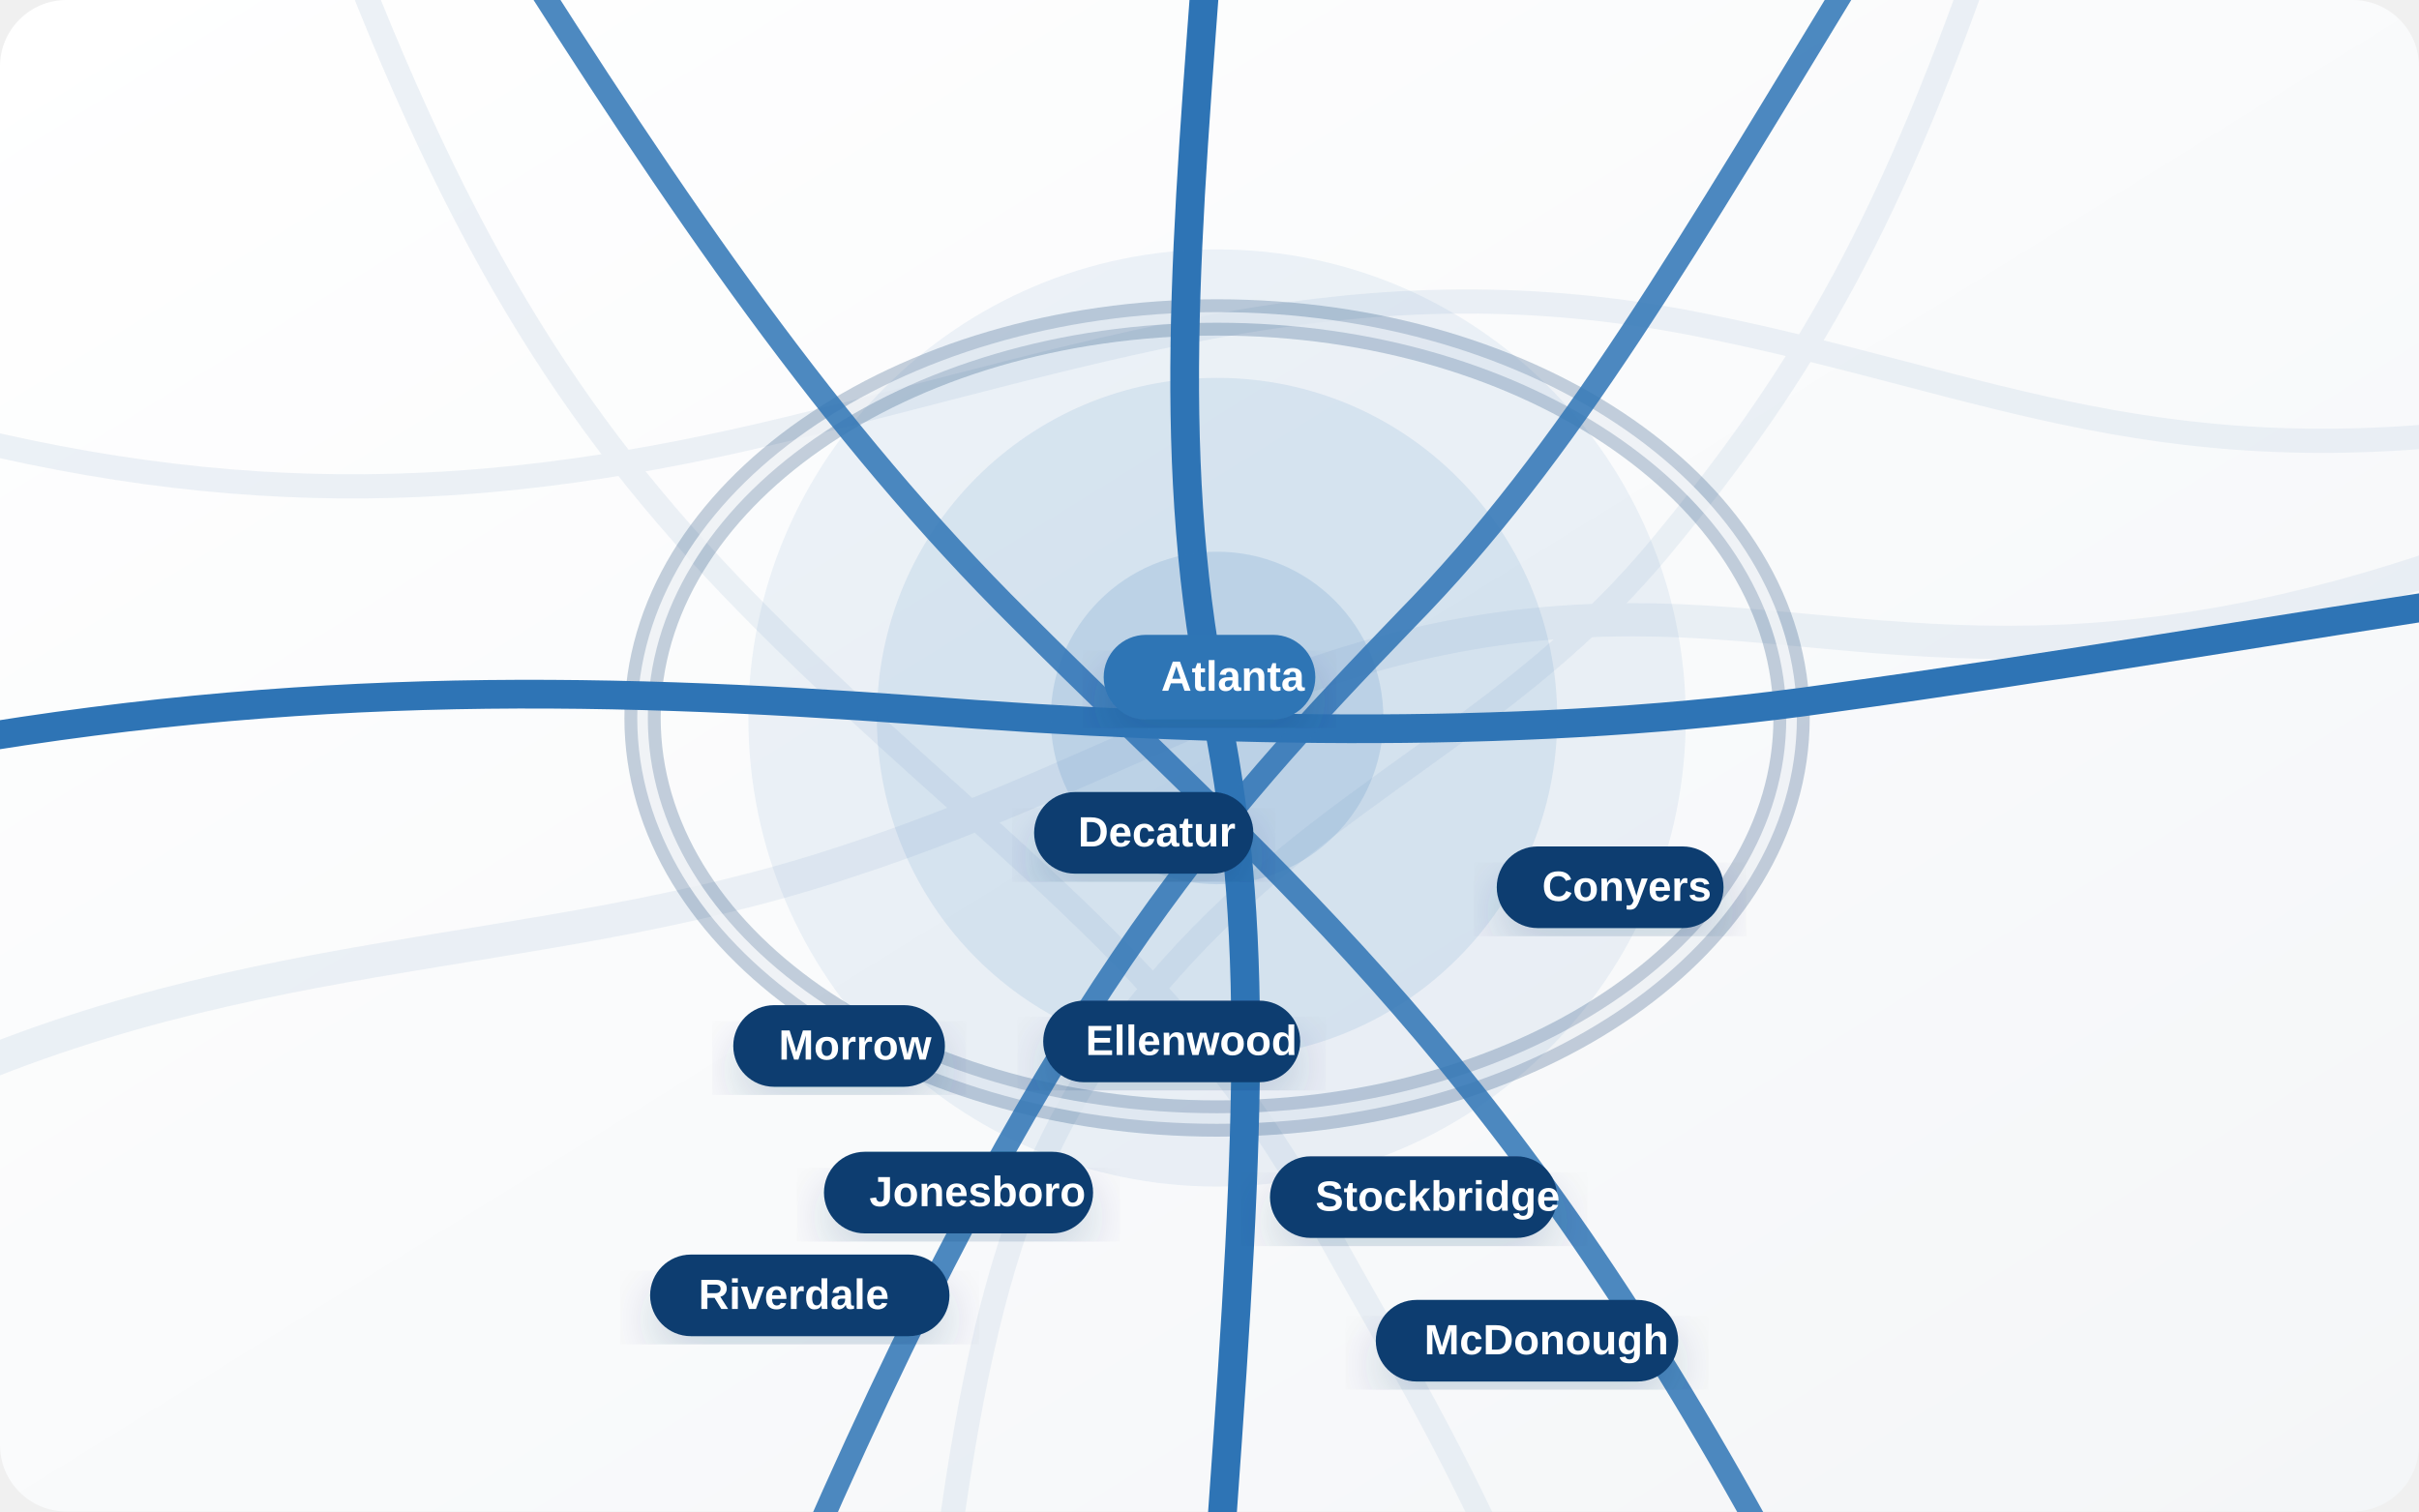
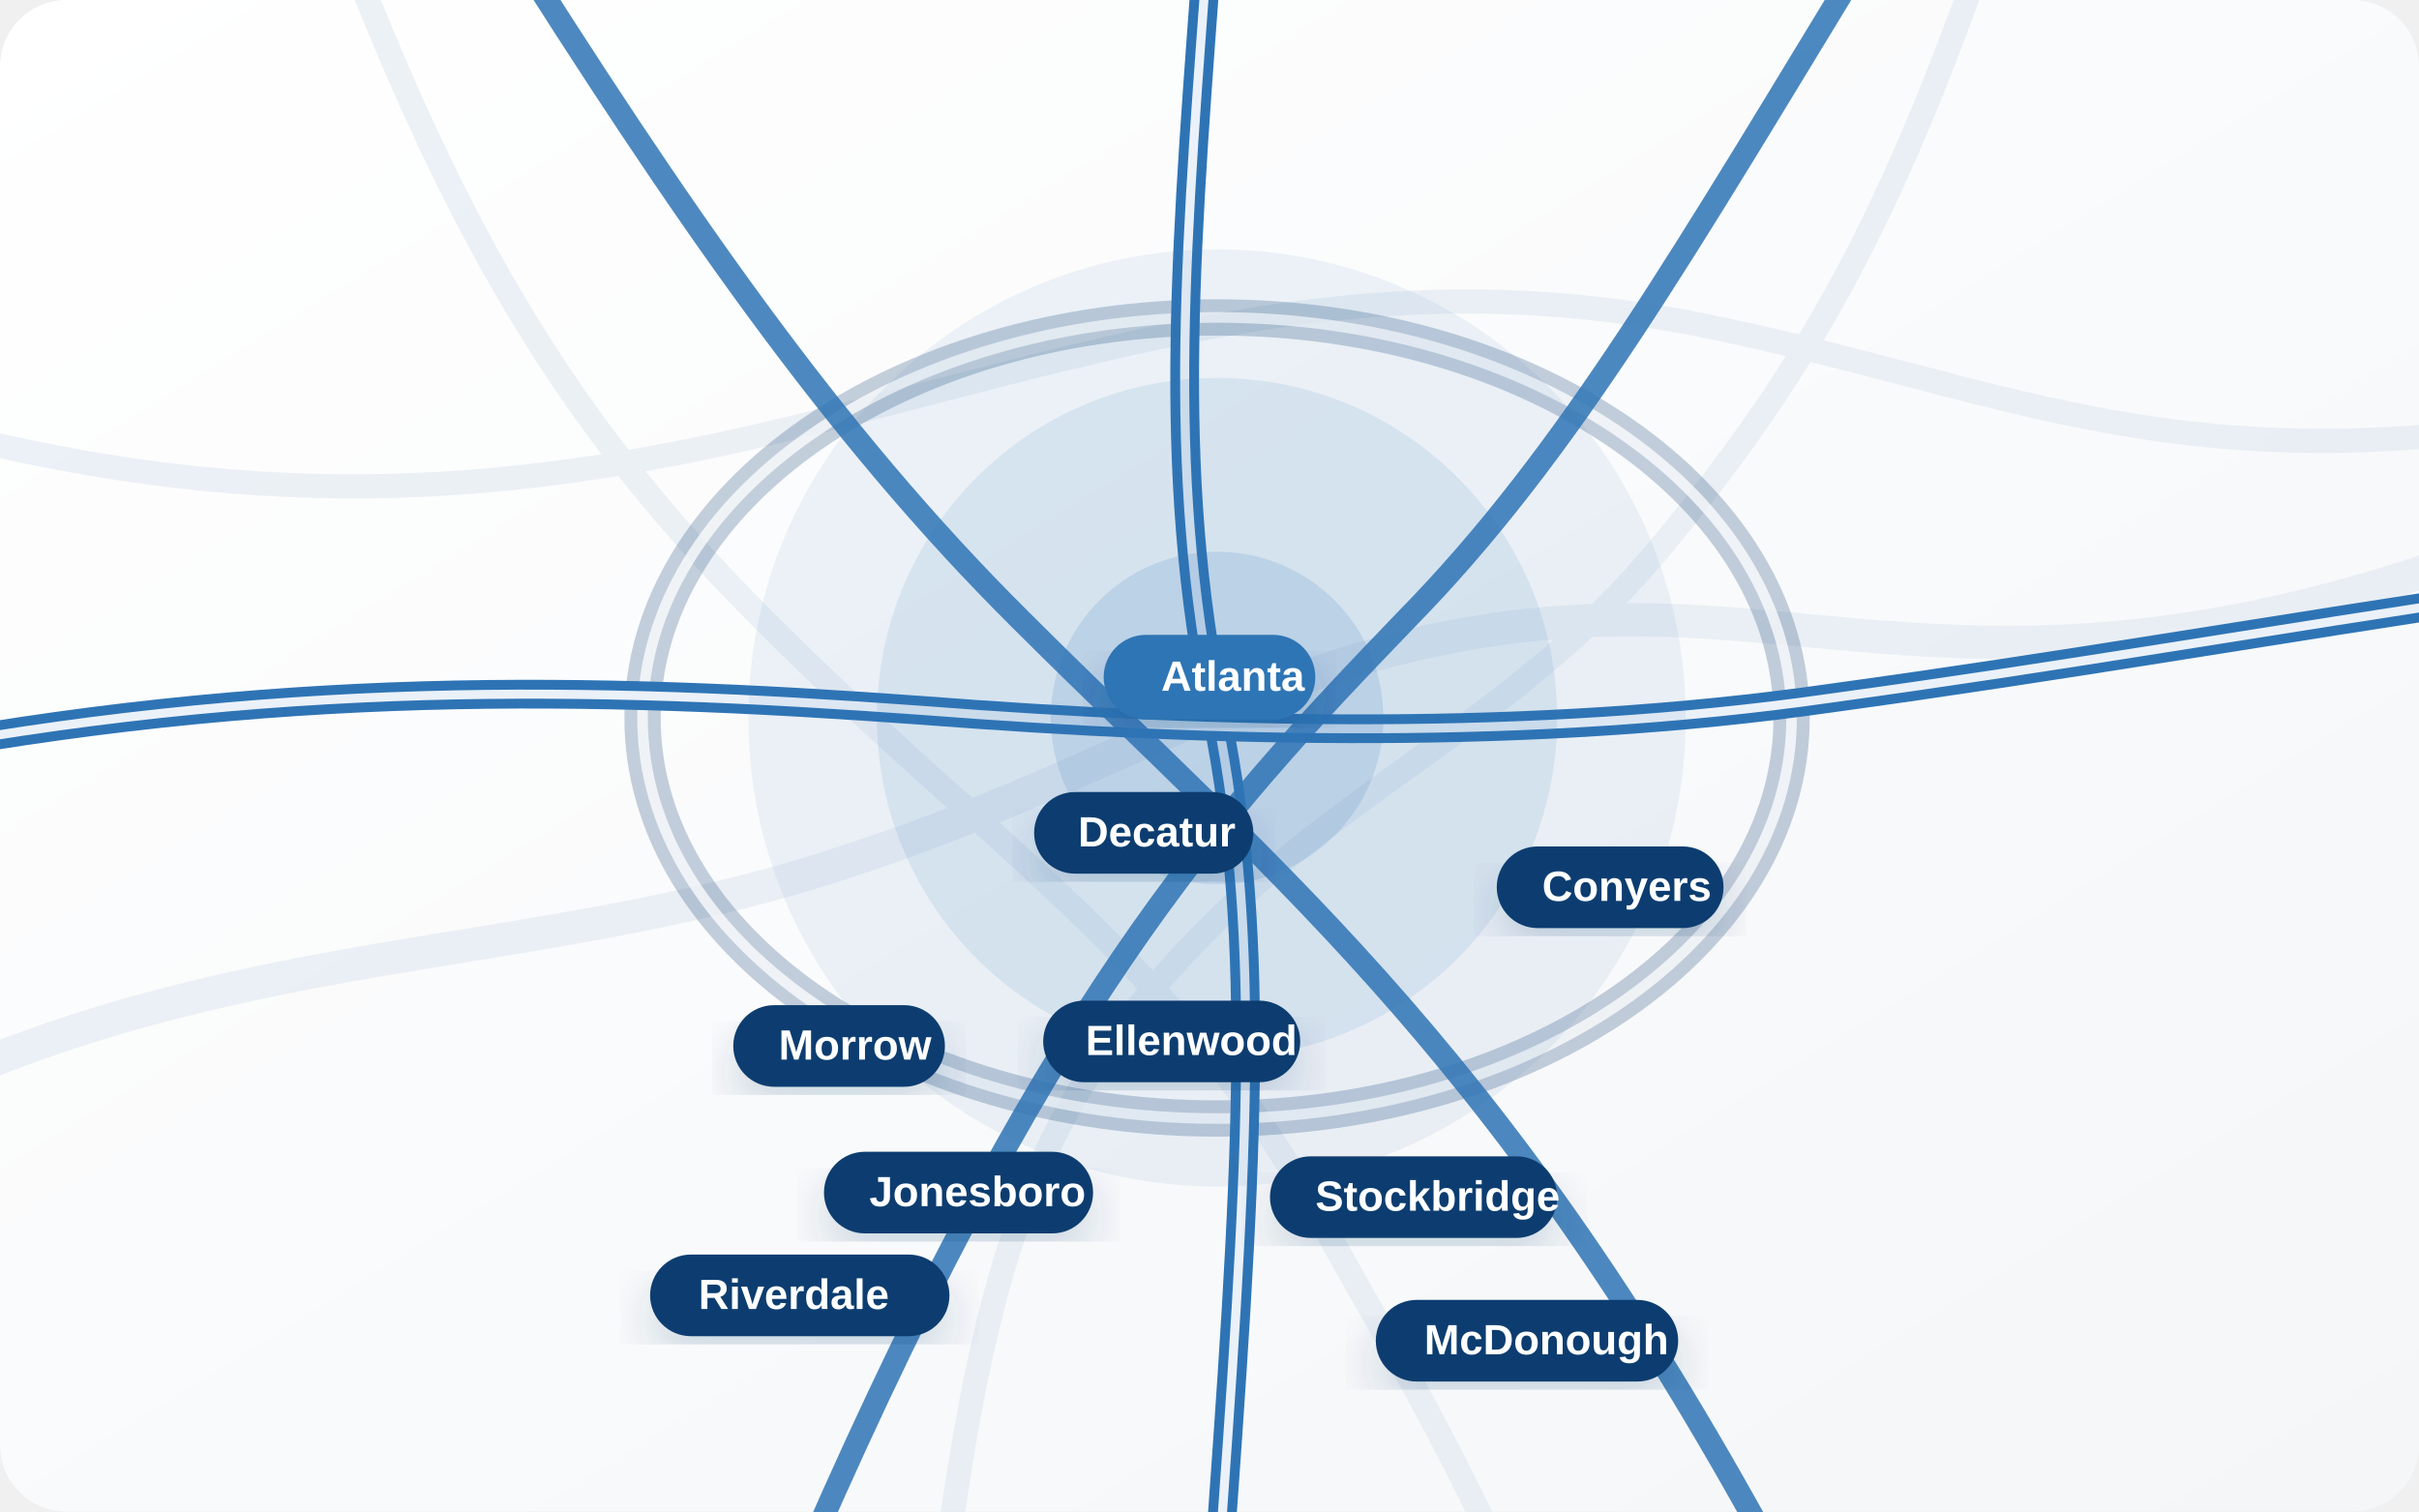
<svg xmlns="http://www.w3.org/2000/svg" width="1600" height="1000" viewBox="0 0 1600 1000" fill="none">
  <defs>
    <filter id="shadow">
      <feDropShadow dx="0" dy="16" stdDeviation="16" flood-color="#0B3C6F" flood-opacity=".18" />
    </filter>
    <linearGradient id="bg" x1="0" x2="1" y1="0" y2="1">
-       <stop stop-color="#fff" />
+       <stop stop-color="#FFFFFF" />
      <stop offset="1" stop-color="#F4F6F8" />
    </linearGradient>
  </defs>
  <rect width="1600" height="1000" rx="44" fill="url(#bg)" />
  <g opacity=".55" stroke-linecap="round">
    <path d="M-80 735C150 620 350 640 560 570C760 505 870 410 1080 410C1240 410 1380 470 1680 350" stroke="#DDE6EF" stroke-width="22" />
    <path d="M-60 280C160 340 330 330 520 284C735 232 900 170 1125 215C1320 254 1430 318 1680 280" stroke="#DDE6EF" stroke-width="16" />
    <path d="M220 -60C306 170 385 290 505 410C650 556 780 635 875 810C925 900 960 955 1010 1070" stroke="#DDE6EF" stroke-width="16" />
    <path d="M1320 -55C1252 145 1195 245 1100 360C1000 482 880 522 775 640C690 735 650 825 622 1065" stroke="#DDE6EF" stroke-width="16" />
  </g>
  <ellipse cx="805" cy="475" rx="380" ry="265" stroke="#0B3C6F" stroke-width="24" opacity=".24" />
-   <ellipse cx="805" cy="475" rx="380" ry="265" stroke="#fff" stroke-width="7" opacity=".75" />
+   <ellipse cx="805" cy="475" rx="380" ry="265" stroke="#FFFFFF" stroke-width="7" opacity=".75" />
  <path d="M800 -50C785 155 770 308 805 475C835 625 825 775 805 1050" stroke="#2E74B5" stroke-width="19" stroke-linecap="round" />
+   <path d="M800 -50C785 155 770 308 805 475C835 625 825 775 805 1050" stroke="#FFFFFF" stroke-width="6" stroke-linecap="round" opacity=".9" />
  <path d="M-80 500C180 450 390 454 610 470C805 485 1015 490 1210 462C1370 440 1480 420 1680 390" stroke="#2E74B5" stroke-width="19" stroke-linecap="round" />
+   <path d="M-80 500C180 450 390 454 610 470C805 485 1015 490 1210 462C1370 440 1480 420 1680 390" stroke="#FFFFFF" stroke-width="6" stroke-linecap="round" opacity=".9" />
  <path d="M330 -50C450 140 550 286 675 410C850 585 1000 700 1190 1060" stroke="#2E74B5" stroke-width="15" stroke-linecap="round" opacity=".85" />
  <path d="M1240 -40C1115 165 1038 300 930 410C805 540 690 662 520 1060" stroke="#2E74B5" stroke-width="15" stroke-linecap="round" opacity=".85" />
  <circle cx="805" cy="475" r="310" fill="#2E74B5" opacity=".08" />
  <circle cx="805" cy="475" r="225" fill="#2E74B5" opacity=".11" />
  <circle cx="805" cy="475" r="110" fill="#2E74B5" opacity=".15" />
  <g font-family="Arial, sans-serif" font-weight="800" font-size="28">
    <g filter="url(#shadow)">
      <rect x="730" y="420" width="140" height="56" rx="28" fill="#2E74B5" />
      <text x="768" y="457" fill="#fff">Atlanta</text>
    </g>
    <g filter="url(#shadow)">
      <rect x="684" y="524" width="145" height="54" rx="27" fill="#0B3C6F" />
      <text x="713" y="560" fill="#fff">Decatur</text>
    </g>
    <g filter="url(#shadow)">
      <rect x="690" y="662" width="170" height="54" rx="27" fill="#0B3C6F" />
      <text x="718" y="698" fill="#fff">Ellenwood</text>
    </g>
    <g filter="url(#shadow)">
      <rect x="840" y="765" width="190" height="54" rx="27" fill="#0B3C6F" />
      <text x="870" y="801" fill="#fff">Stockbridge</text>
    </g>
    <g filter="url(#shadow)">
      <rect x="545" y="762" width="178" height="54" rx="27" fill="#0B3C6F" />
      <text x="575" y="798" fill="#fff">Jonesboro</text>
    </g>
    <g filter="url(#shadow)">
      <rect x="990" y="560" width="150" height="54" rx="27" fill="#0B3C6F" />
      <text x="1020" y="596" fill="#fff">Conyers</text>
    </g>
    <g filter="url(#shadow)">
      <rect x="485" y="665" width="140" height="54" rx="27" fill="#0B3C6F" />
      <text x="515" y="701" fill="#fff">Morrow</text>
    </g>
    <g filter="url(#shadow)">
      <rect x="430" y="830" width="198" height="54" rx="27" fill="#0B3C6F" />
      <text x="462" y="866" fill="#fff">Riverdale</text>
    </g>
    <g filter="url(#shadow)">
      <rect x="910" y="860" width="200" height="54" rx="27" fill="#0B3C6F" />
      <text x="942" y="896" fill="#fff">McDonough</text>
    </g>
  </g>
</svg>
